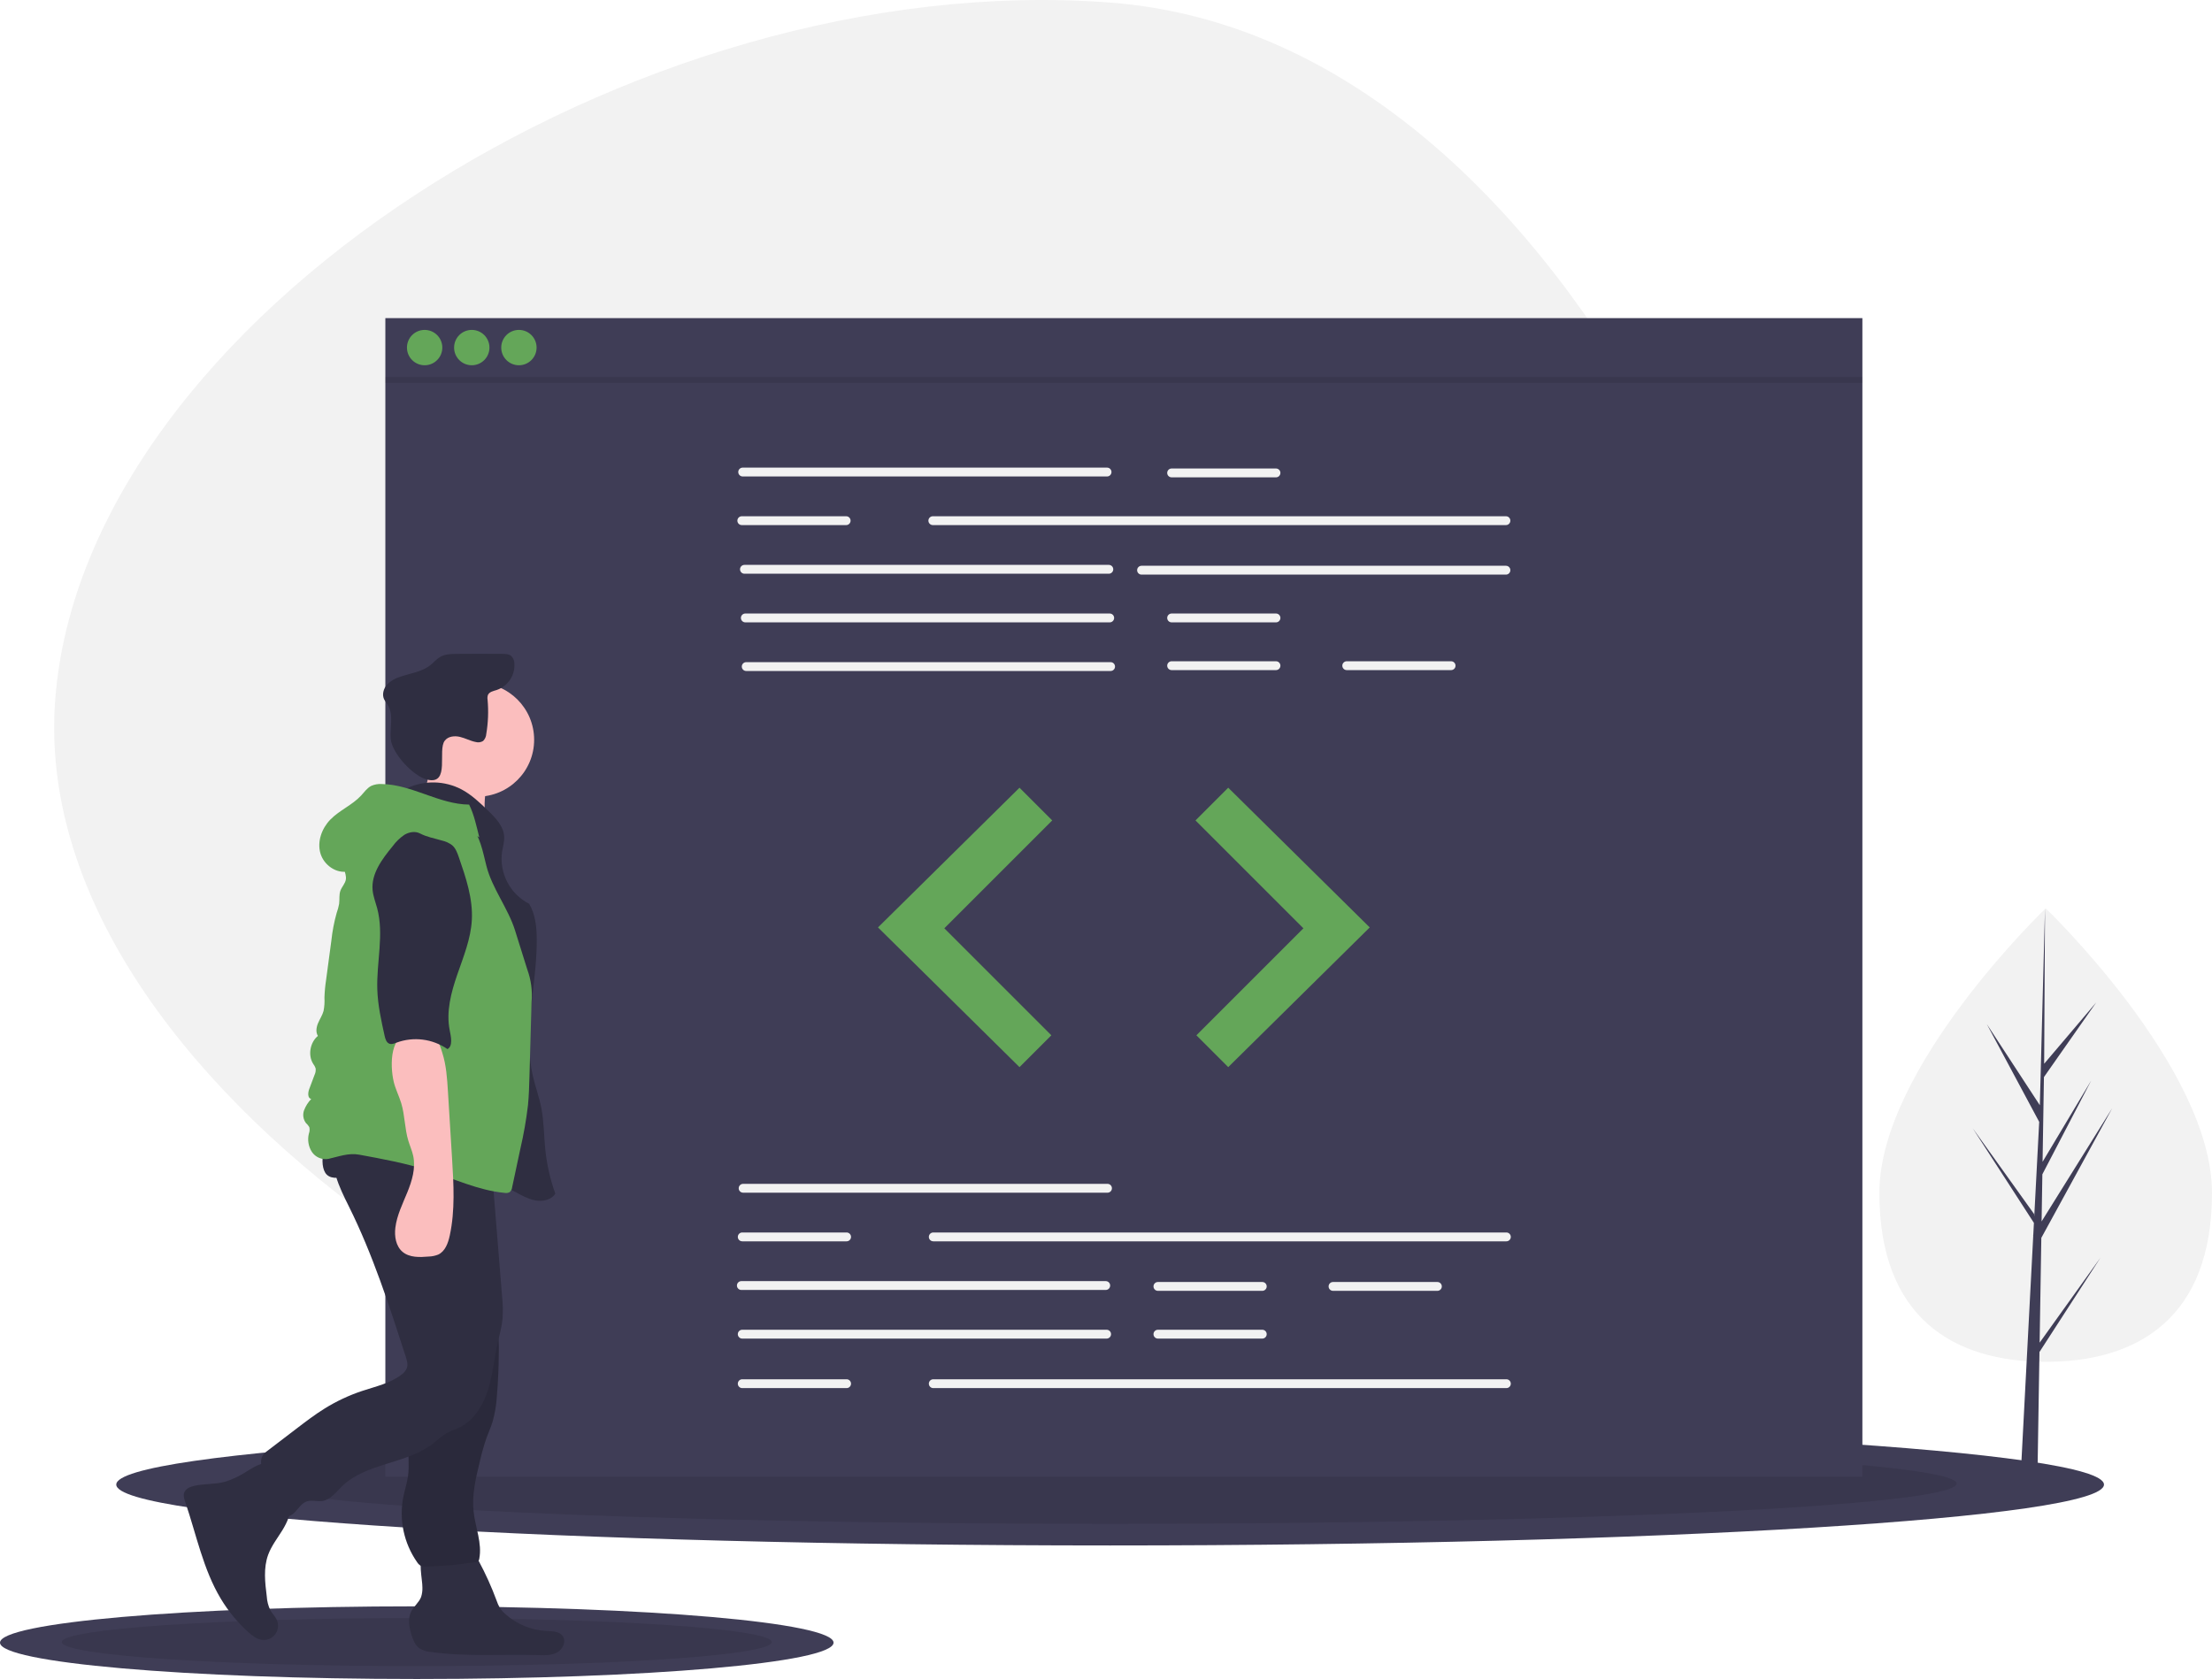
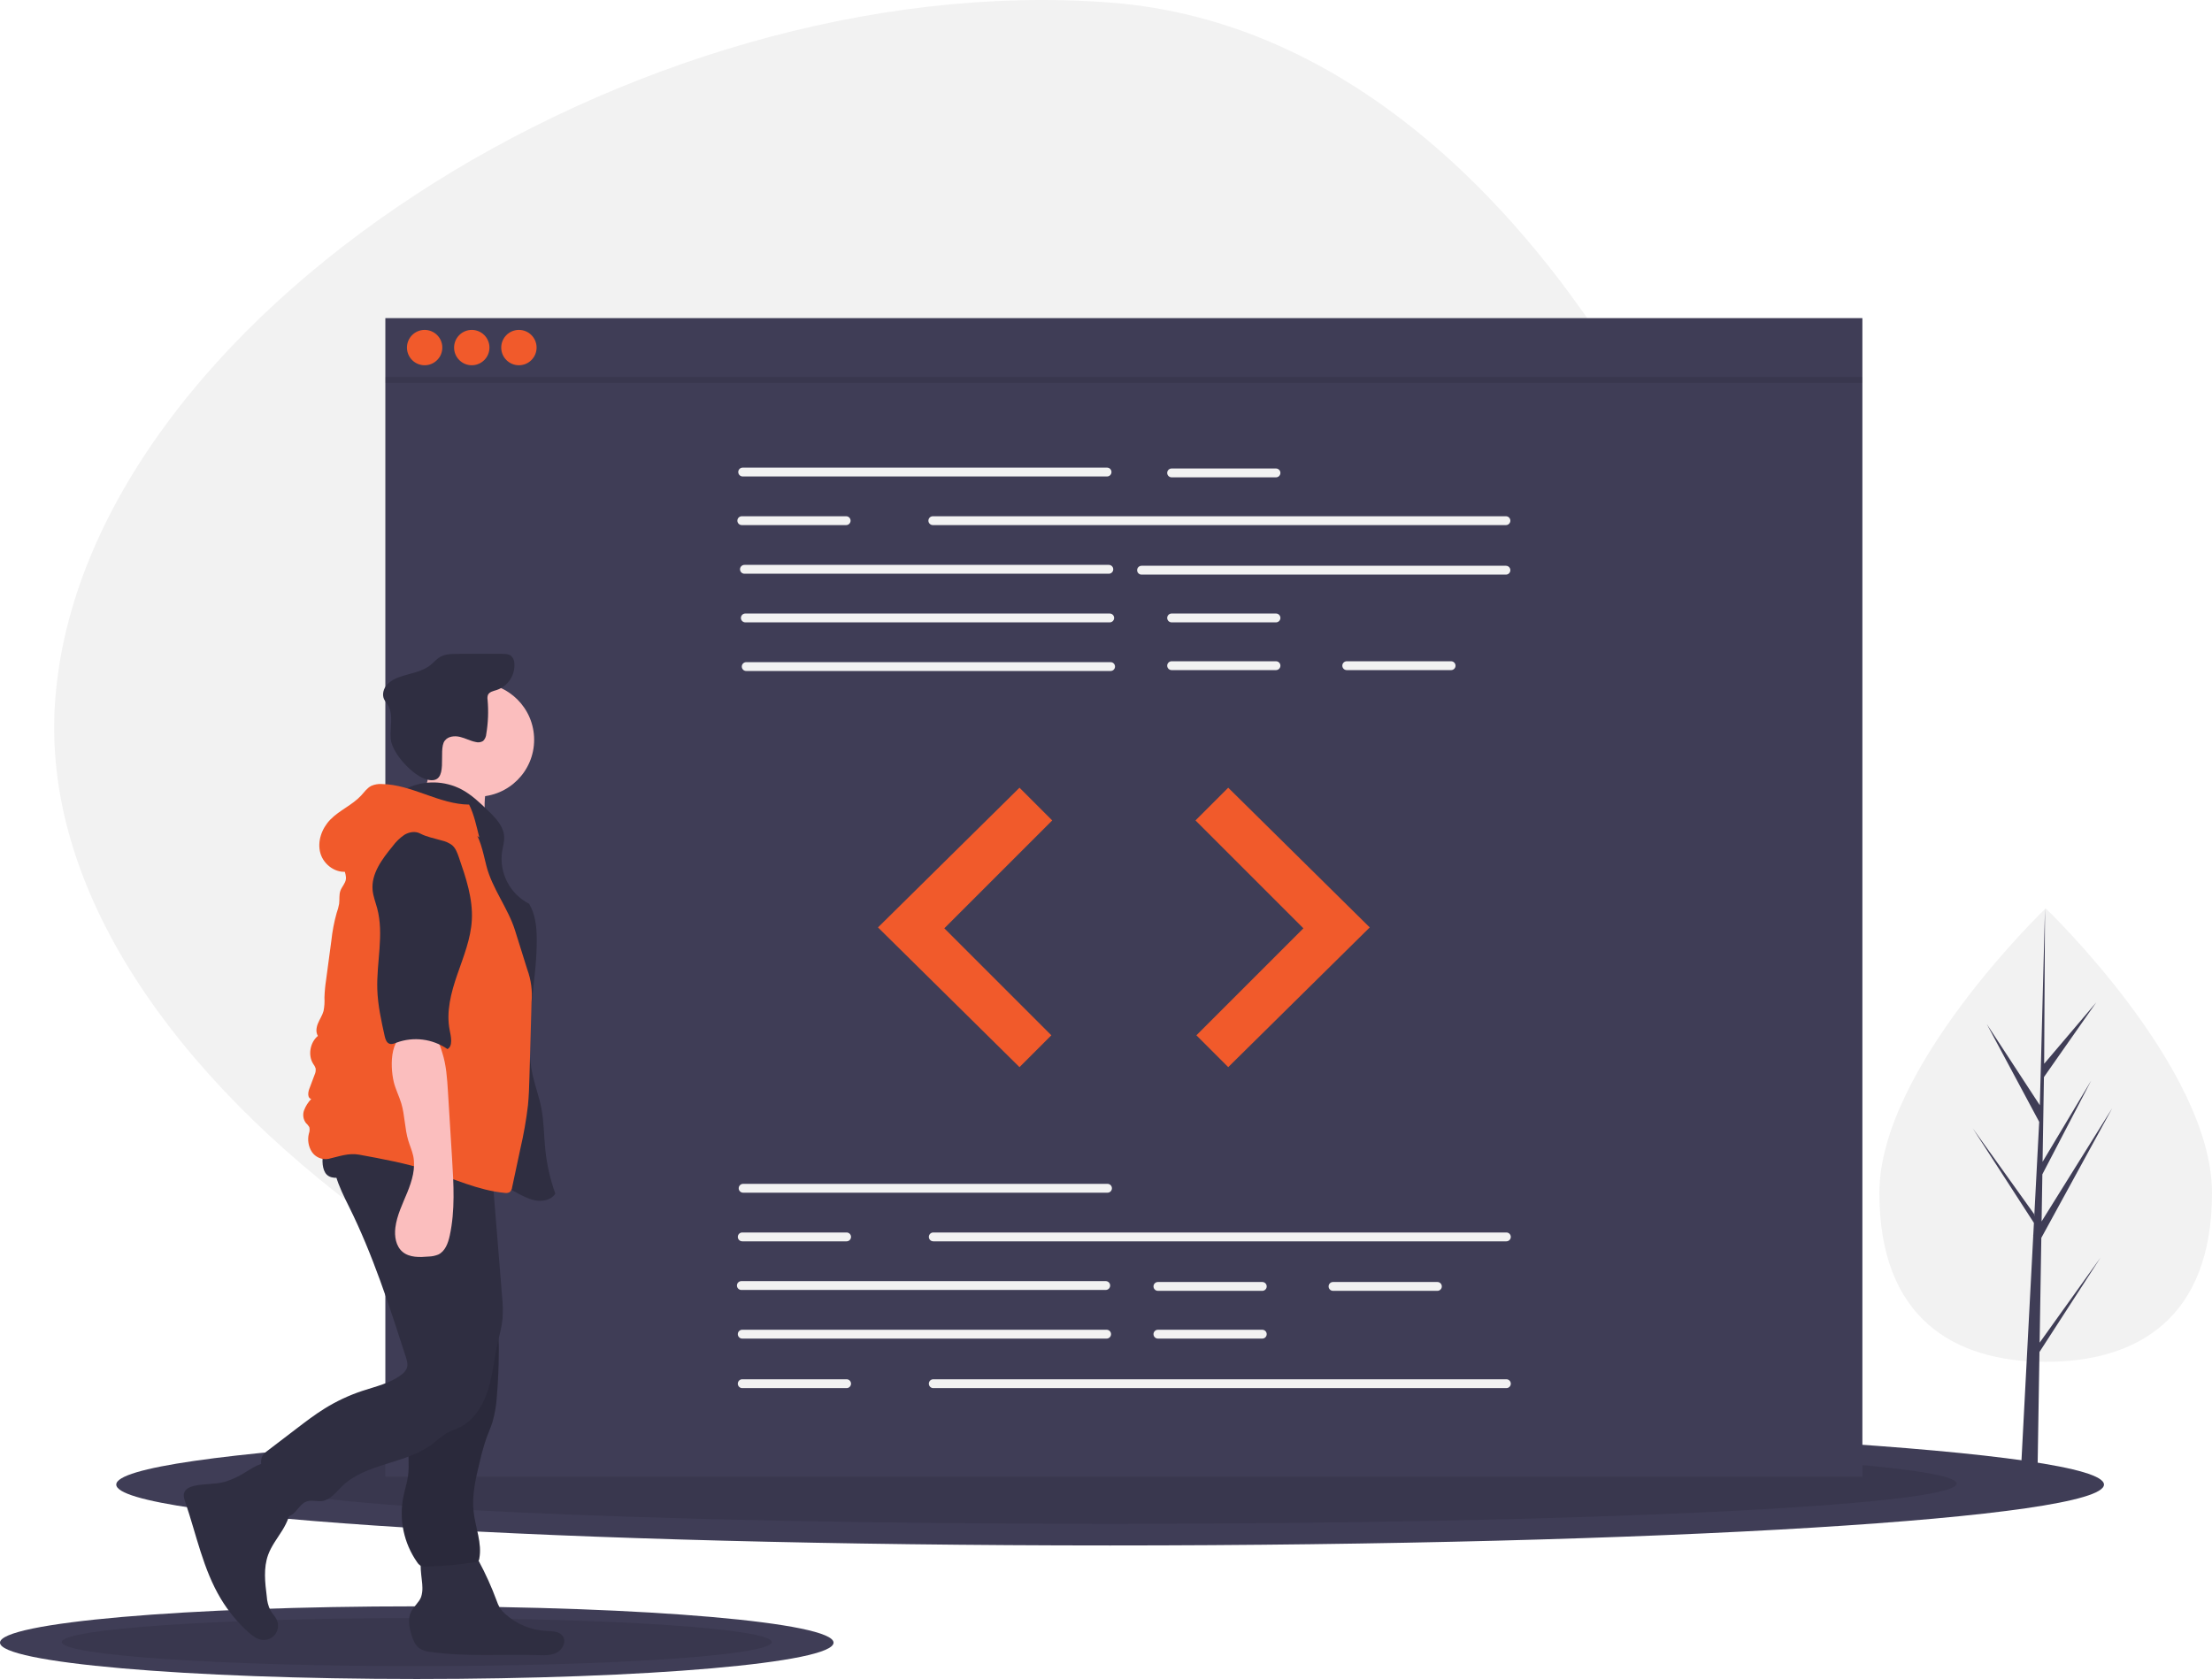
<svg xmlns="http://www.w3.org/2000/svg" id="a594ac37-6d44-4297-8862-1cbd9c01c0b7" data-name="Layer 1" width="1126.194" height="855" viewBox="0 0 1126.194 855">
  <path d="M581.768,778.438C339.369,759.991,50.297,572.172,65.014,378.781S359.7,5.358,602.099,23.805,984.031,403.667,969.314,597.058,824.166,796.885,581.768,778.438Z" transform="translate(-36.90323 -22.5)" fill="#f2f2f2" />
  <ellipse cx="565.194" cy="756" rx="506" ry="31" fill="#3f3d56" />
  <ellipse cx="565.194" cy="755.5" rx="431" ry="20.5" opacity="0.1" />
  <ellipse cx="212.194" cy="836.5" rx="212.194" ry="18.5" fill="#3f3d56" />
  <ellipse cx="212.194" cy="836.202" rx="180.742" ry="12.234" opacity="0.1" />
  <rect x="196.194" y="162" width="752" height="590" fill="#3f3d56" />
  <path d="M600.541,265.129H415.024a2.251,2.251,0,1,1,0-4.503H600.541a2.251,2.251,0,0,1,0,4.503Z" transform="translate(-36.90323 -22.5)" fill="#f2f2f2" />
  <path d="M803.62,289.895H511.835a2.251,2.251,0,0,1,0-4.503H803.62a2.251,2.251,0,1,1,0,4.503Z" transform="translate(-36.90323 -22.5)" fill="#f2f2f2" />
  <path d="M601.442,314.661H415.924a2.251,2.251,0,1,1,0-4.503H601.442a2.251,2.251,0,1,1,0,4.503Z" transform="translate(-36.90323 -22.5)" fill="#f2f2f2" />
  <path d="M803.62,315.111H618.102a2.251,2.251,0,0,1,0-4.503H803.62a2.251,2.251,0,1,1,0,4.503Z" transform="translate(-36.90323 -22.5)" fill="#f2f2f2" />
  <path d="M601.892,339.426H416.374a2.251,2.251,0,0,1,0-4.503H601.892a2.251,2.251,0,1,1,0,4.503Z" transform="translate(-36.90323 -22.5)" fill="#f2f2f2" />
  <path d="M602.342,364.192H416.825a2.251,2.251,0,0,1,0-4.503H602.342a2.251,2.251,0,1,1,0,4.503Z" transform="translate(-36.90323 -22.5)" fill="#f2f2f2" />
  <path d="M686.546,265.579H633.412a2.251,2.251,0,0,1,0-4.503h53.134a2.251,2.251,0,1,1,0,4.503Z" transform="translate(-36.90323 -22.5)" fill="#f2f2f2" />
  <path d="M686.546,339.426H633.412a2.251,2.251,0,0,1,0-4.503h53.134a2.251,2.251,0,1,1,0,4.503Z" transform="translate(-36.90323 -22.5)" fill="#f2f2f2" />
  <path d="M686.546,363.742H633.412a2.251,2.251,0,1,1,0-4.503h53.134a2.251,2.251,0,1,1,0,4.503Z" transform="translate(-36.90323 -22.5)" fill="#f2f2f2" />
  <path d="M775.702,363.742H722.569a2.251,2.251,0,0,1,0-4.503h53.134a2.251,2.251,0,1,1,0,4.503Z" transform="translate(-36.90323 -22.5)" fill="#f2f2f2" />
  <path d="M467.707,289.895H414.573a2.251,2.251,0,0,1,0-4.503h53.134a2.251,2.251,0,0,1,0,4.503Z" transform="translate(-36.90323 -22.5)" fill="#f2f2f2" />
  <path d="M600.766,629.861H415.249a2.251,2.251,0,0,1,0-4.503H600.766a2.251,2.251,0,0,1,0,4.503Z" transform="translate(-36.90323 -22.5)" fill="#f2f2f2" />
  <path d="M599.866,679.392H414.348a2.251,2.251,0,1,1,0-4.503H599.866a2.251,2.251,0,0,1,0,4.503Z" transform="translate(-36.90323 -22.5)" fill="#f2f2f2" />
  <path d="M600.316,704.158H414.798a2.251,2.251,0,1,1,0-4.503H600.316a2.251,2.251,0,1,1,0,4.503Z" transform="translate(-36.90323 -22.5)" fill="#f2f2f2" />
  <path d="M679.566,679.842H626.433a2.251,2.251,0,0,1,0-4.503h53.134a2.251,2.251,0,0,1,0,4.503Z" transform="translate(-36.90323 -22.5)" fill="#f2f2f2" />
  <path d="M679.566,704.158H626.433a2.251,2.251,0,0,1,0-4.503h53.134a2.251,2.251,0,1,1,0,4.503Z" transform="translate(-36.90323 -22.5)" fill="#f2f2f2" />
  <path d="M768.723,679.842H715.589a2.251,2.251,0,1,1,0-4.503h53.134a2.251,2.251,0,0,1,0,4.503Z" transform="translate(-36.90323 -22.5)" fill="#f2f2f2" />
  <path d="M803.845,654.626H512.06a2.251,2.251,0,0,1,0-4.503H803.845a2.251,2.251,0,0,1,0,4.503Z" transform="translate(-36.90323 -22.5)" fill="#f2f2f2" />
  <path d="M467.932,654.626H414.798a2.251,2.251,0,0,1,0-4.503H467.932a2.251,2.251,0,0,1,0,4.503Z" transform="translate(-36.90323 -22.5)" fill="#f2f2f2" />
  <path d="M803.845,729.374H512.06a2.251,2.251,0,1,1,0-4.503H803.845a2.251,2.251,0,0,1,0,4.503Z" transform="translate(-36.90323 -22.5)" fill="#f2f2f2" />
  <path d="M467.932,729.374H414.798a2.251,2.251,0,1,1,0-4.503H467.932a2.251,2.251,0,1,1,0,4.503Z" transform="translate(-36.90323 -22.5)" fill="#f2f2f2" />
-   <polygon points="519.06 401.13 447.014 472.275 519.06 543.42 535.27 527.21 480.786 472.725 535.72 417.79 519.06 401.13" fill="#64a659" />
-   <polygon points="625.327 401.13 697.373 472.275 625.327 543.42 609.117 527.21 663.602 472.725 608.667 417.79 625.327 401.13" fill="#64a659" />
-   <circle cx="216.194" cy="177" r="9" fill="#64a659" />
-   <circle cx="240.194" cy="177" r="9" fill="#64a659" />
-   <circle cx="264.194" cy="177" r="9" fill="#64a659" />
+   <polygon points="519.06 401.13 447.014 472.275 519.06 543.42 535.27 527.21 480.786 472.725 535.72 417.79 519.06 401.13" fill="#F15A2B" />
+   <polygon points="625.327 401.13 697.373 472.275 625.327 543.42 609.117 527.21 663.602 472.725 608.667 417.79 625.327 401.13" fill="#F15A2B" />
+   <circle cx="216.194" cy="177" r="9" fill="#F15A2B" />
+   <circle cx="240.194" cy="177" r="9" fill="#F15A2B" />
+   <circle cx="264.194" cy="177" r="9" fill="#F15A2B" />
  <rect x="196.194" y="192" width="752" height="3" opacity="0.1" />
  <path d="M1163.097,629.954c0,63.771-37.911,86.038-84.676,86.038s-84.676-22.266-84.676-86.038,84.676-144.898,84.676-144.898S1163.097,566.182,1163.097,629.954Z" transform="translate(-36.90323 -22.5)" fill="#f2f2f2" />
  <polygon points="1038.433 683.736 1039.3 630.365 1075.391 564.338 1039.436 621.993 1039.826 597.995 1064.699 550.226 1039.929 591.645 1039.929 591.645 1040.63 548.484 1067.265 510.453 1040.74 541.697 1041.178 462.556 1038.425 567.325 1038.651 563.003 1011.571 521.552 1038.217 571.3 1035.694 619.503 1035.619 618.223 1004.4 574.602 1035.524 622.743 1035.209 628.771 1035.152 628.862 1035.178 629.357 1028.776 751.653 1037.329 751.653 1038.355 688.485 1069.404 640.461 1038.433 683.736" fill="#3f3d56" />
  <path d="M159.525,773.591a43.126,43.126,0,0,1-8.178,3.503c-5.079,1.387-10.507.878-15.637,2.063-2.1.485-4.386,1.499-5.054,3.549-.49,1.503.043,3.127.553,4.623,5.669,16.62,9.085,34.266,18.125,49.321a74.641,74.641,0,0,0,13.993,16.988c2.055,1.852,4.384,3.664,7.135,3.955a7.248,7.248,0,0,0,7.371-10.182c-.811-1.801-2.317-3.196-3.289-4.916a18.757,18.757,0,0,1-1.819-6.991c-.893-7.108-1.754-14.538.709-21.265,1.652-4.512,4.682-8.359,7.206-12.447s4.622-8.772,4.06-13.544c-.383-3.257-1.972-6.237-3.65-9.054-1.681-2.823-5.005-10.408-8.383-11.35C169.16,766.864,162.583,772.024,159.525,773.591Z" transform="translate(-36.90323 -22.5)" fill="#2f2e41" />
  <path d="M251.96,831a14.019,14.019,0,0,1-.663,4.745c-1.058,2.793-3.681,4.706-5.036,7.367-1.885,3.701-1.031,8.174.218,12.135.783,2.483,1.81,5.067,3.912,6.603a12.893,12.893,0,0,0,5.954,1.907c18.036,2.496,36.358,1.064,54.559,1.587,3.317.095,6.829.211,9.725-1.41s4.686-5.697,2.717-8.368c-1.769-2.399-5.265-2.376-8.242-2.518a33.912,33.912,0,0,1-20.913-8.615,15.112,15.112,0,0,1-2.933-3.377,20.753,20.753,0,0,1-1.534-3.518,156.799,156.799,0,0,0-9.084-20.119c-.979-1.815-2.087-3.705-3.906-4.676a10.323,10.323,0,0,0-4.239-.926c-4.536-.294-16.283-1.838-19.791,1.69C249.461,816.768,252.032,826.86,251.96,831Z" transform="translate(-36.90323 -22.5)" fill="#2f2e41" />
  <circle cx="242.971" cy="376.72" r="28.975" fill="#fbbebe" />
  <path d="M253.709,423.146c-1.723,4.614-4.647,8.947-8.9,11.43l40.075,8.175a42.453,42.453,0,0,1-.562-17.869,10.3,10.3,0,0,0,.24-4.409c-.754-2.907-4.026-4.307-6.955-4.974-7.314-1.667-13.782-2.561-20.579-5.792C254.95,413.263,255.241,419.045,253.709,423.146Z" transform="translate(-36.90323 -22.5)" fill="#fbbebe" />
  <path d="M244.474,423.727a31.338,31.338,0,0,1,27.313.714c5.138,2.707,9.392,6.794,13.572,10.826,3.853,3.717,7.962,7.972,8.236,13.319.132,2.59-.676,5.123-1.084,7.684a25.766,25.766,0,0,0,13.78,26.469c3.184,5.303,3.841,11.729,3.889,17.914.185,23.436-7.209,47.161-1.93,69.995,1.239,5.361,3.162,10.554,4.232,15.951,1.387,6.991,1.318,14.18,2.044,21.27a95.266,95.266,0,0,0,5.113,22.495c-1.744,2.774-5.374,3.837-8.642,3.613s-6.325-1.643-9.242-3.136c-14.123-7.227-27.059-16.757-41.687-22.9-9.678-4.064-19.987-6.595-29.376-11.288s-18.12-12.142-20.99-22.238c-1.241-4.365-1.318-8.965-1.385-13.503-.285-19.114-.55-38.436,3.61-57.094,3.669-16.454,10.741-32.194,12.284-48.981.502-5.464.513-11.314,3.566-15.873C232.091,432.52,241.409,430.851,244.474,423.727Z" transform="translate(-36.90323 -22.5)" fill="#2f2e41" />
  <path d="M263.395,399.629c1.707-2.227,5-2.531,7.728-1.872s5.243,2.064,7.997,2.599a4.675,4.675,0,0,0,3.743-.526,5.444,5.444,0,0,0,1.615-3.57,68.163,68.163,0,0,0,.671-17.38,5.147,5.147,0,0,1,.159-2.437c.682-1.643,2.763-2.035,4.462-2.562a13.316,13.316,0,0,0,9.013-13.633,5.421,5.421,0,0,0-1.657-3.741c-1.175-.958-2.82-1.016-4.336-1.029q-11.683-.094-23.367.006c-2.883.025-5.91.096-8.409,1.533-1.848,1.063-3.222,2.773-4.88,4.112-4.326,3.491-10.178,4.201-15.441,5.991a15.308,15.308,0,0,0-6.768,4.036c-1.75,2-2.592,4.973-1.493,7.393a26.252,26.252,0,0,0,1.887,2.904c3.105,4.964,1.038,11.403,1.501,17.24.579,7.288,11.365,19.112,18.679,20.836C266.308,422.311,259.486,404.414,263.395,399.629Z" transform="translate(-36.90323 -22.5)" fill="#2f2e41" />
  <path d="M247.037,719.183c.745,5.322,1.701,10.662,1.445,16.029-.357,7.494-3.059,14.714-3.559,22.199-.373,5.591.49,11.242-.287,16.791-.497,3.553-1.656,6.978-2.373,10.494a43.395,43.395,0,0,0,6.973,33.265,5.448,5.448,0,0,0,2.023,1.961,5.714,5.714,0,0,0,2.508.332,179.947,179.947,0,0,0,25.17-2.287,2.414,2.414,0,0,0,1.616-.713,2.266,2.266,0,0,0,.351-.954c1.544-7.936-1.977-15.893-2.872-23.928-.956-8.58,1.103-17.177,3.146-25.565a113.548,113.548,0,0,1,3.467-12.228c.988-2.697,2.181-5.321,3.037-8.063a61.46,61.46,0,0,0,2.202-13.203q.892-10.575.945-21.199a88.958,88.958,0,0,0-1.665-20.01c-1.878-8.338-5.724-16.081-9.536-23.73a15.029,15.029,0,0,0-5.618,2.67,125.38,125.38,0,0,1-15.35,8.481c-3.567,1.657-10.522,2.833-12.786,6.286-2.232,3.405-.792,10.351-.621,14.106Q245.694,709.584,247.037,719.183Z" transform="translate(-36.90323 -22.5)" fill="#2f2e41" />
  <path d="M247.037,719.183c.745,5.322,1.701,10.662,1.445,16.029-.357,7.494-3.059,14.714-3.559,22.199-.373,5.591.49,11.242-.287,16.791-.497,3.553-1.656,6.978-2.373,10.494a43.395,43.395,0,0,0,6.973,33.265,5.448,5.448,0,0,0,2.023,1.961,5.714,5.714,0,0,0,2.508.332,179.947,179.947,0,0,0,25.17-2.287,2.414,2.414,0,0,0,1.616-.713,2.266,2.266,0,0,0,.351-.954c1.544-7.936-1.977-15.893-2.872-23.928-.956-8.58,1.103-17.177,3.146-25.565a113.548,113.548,0,0,1,3.467-12.228c.988-2.697,2.181-5.321,3.037-8.063a61.46,61.46,0,0,0,2.202-13.203q.892-10.575.945-21.199a88.958,88.958,0,0,0-1.665-20.01c-1.878-8.338-5.724-16.081-9.536-23.73a15.029,15.029,0,0,0-5.618,2.67,125.38,125.38,0,0,1-15.35,8.481c-3.567,1.657-10.522,2.833-12.786,6.286-2.232,3.405-.792,10.351-.621,14.106Q245.694,709.584,247.037,719.183Z" transform="translate(-36.90323 -22.5)" opacity="0.1" />
  <path d="M207.864,605.518c-3.848,10.359,1.808,21.554,6.722,31.452,12.106,24.386,20.513,50.407,28.874,76.317.626,1.941,1.252,4.058.554,5.974a7.825,7.825,0,0,1-2.822,3.347c-5.765,4.379-13.107,5.939-19.975,8.23a90.184,90.184,0,0,0-18.943,8.88c-4.977,3.084-9.639,6.644-14.292,10.197l-14.812,11.312a9.903,9.903,0,0,0-2.476,2.397c-1.429,2.241-.843,5.167-.132,7.728a131.432,131.432,0,0,0,7.252,19.792,6.911,6.911,0,0,0,2.63,3.447c2.312,1.242,5.14-.405,6.905-2.347s3.292-4.359,5.781-5.193c2.486-.833,5.222.176,7.818-.189,4.199-.589,6.986-4.457,10.013-7.426,12.365-12.131,33.01-11.251,46.612-21.977a59.228,59.228,0,0,1,6.231-4.868c2.3-1.359,4.907-2.105,7.293-3.307,7.257-3.654,11.819-11.209,14.262-18.957s3.141-15.928,4.897-23.861c.908-4.101,2.103-8.158,2.507-12.338a66.094,66.094,0,0,0-.253-11.666L287.604,621.748c-.4-4.943-.8-9.892-1.576-14.791-14.577.521-29.143,1.108-43.728,1.28C230.695,608.374,218.876,609.186,207.864,605.518Z" transform="translate(-36.90323 -22.5)" fill="#2f2e41" />
  <path d="M202.506,619.721c1.977,3.18,6.79,3.114,10.104,1.371s5.889-4.673,9.211-6.401c4.464-2.323,9.746-2.235,14.776-2.093,7.964.225,16.025.464,23.687,2.647,7.925,2.257,15.64,6.603,23.834,5.736,1.426-.151,2.985-.56,3.761-1.766a5.544,5.544,0,0,0,.62-2.836l.268-7.159a6.464,6.464,0,0,0-.57-3.625,6.082,6.082,0,0,0-2.716-2.079c-11.663-5.646-24.965-6.697-37.915-7.141q-9.875-.338-19.757-.278c-5.591.034-12.303-.775-17.739.719C202.774,598.82,198.805,613.769,202.506,619.721Z" transform="translate(-36.90323 -22.5)" fill="#2f2e41" />
-   <path d="M275.742,432.226c-15.282-.135-29.131-10.223-44.412-10.468a11.514,11.514,0,0,0-5.393.93c-2.129,1.073-3.529,3.147-5.147,4.898-4.518,4.893-11.061,7.505-15.703,12.281-4.352,4.478-6.773,11.15-5.055,17.153s8.204,10.608,14.279,9.165A36.801,36.801,0,0,1,228.65,446.706a72.887,72.887,0,0,1,11.205-5.882c6.868-3.112,14.548-6.283,21.718-3.95a30.638,30.638,0,0,1,7.409,4.04l11.954,8.03C279.543,443.45,278.29,437.288,275.742,432.226Z" transform="translate(-36.90323 -22.5)" fill="#64a659" />
-   <path d="M212.552,460.874c-2.029,2.532.894,6.2.447,9.413-.297,2.135-2.054,3.765-2.786,5.793-.758,2.1-.356,4.427-.643,6.641a28.489,28.489,0,0,1-1.275,4.73,84.975,84.975,0,0,0-2.686,14.026l-2.675,19.976a75.681,75.681,0,0,0-.846,9.078,27.107,27.107,0,0,1-.452,6.787c-.592,2.183-1.904,4.093-2.786,6.175s-1.291,4.602-.099,6.524c-3.991,3.325-5.178,9.854-2.387,14.235a7.899,7.899,0,0,1,1.23,2.265,5.82,5.82,0,0,1-.542,3.34l-2.705,7.207c-.692,1.845-.911,4.653,1.014,5.074a17.006,17.006,0,0,0-3.651,5.767,6.866,6.866,0,0,0,.972,6.506,8.289,8.289,0,0,1,1.694,2.056,5.473,5.473,0,0,1-.196,3.243,11.906,11.906,0,0,0,1.473,9.333,8.371,8.371,0,0,0,8.418,3.609c5.41-1.22,10.272-3.147,15.728-2.146,11.746,2.155,23.53,4.32,34.906,7.952,12.984,4.145,25.556,10.224,39.126,11.5a3.798,3.798,0,0,0,2.617-.407,3.931,3.931,0,0,0,1.21-2.488q2.097-9.832,4.194-19.665a202.363,202.363,0,0,0,3.855-22.028c.477-4.781.614-9.589.749-14.392l1.081-38.231a38.197,38.197,0,0,0-2.2-16.62l-6.217-19.848c-3.548-11.327-11.688-21.371-14.586-32.882-1.834-7.285-3.189-15.103-8.108-20.781-7.012-8.095-19.145-9.354-29.764-7.962-4.797.629-9.636,1.714-13.785,4.202-4.798,2.877-8.333,7.409-11.753,11.836C218.305,454.343,215.436,457.276,212.552,460.874Z" transform="translate(-36.90323 -22.5)" fill="#64a659" />
+   <path d="M275.742,432.226c-15.282-.135-29.131-10.223-44.412-10.468a11.514,11.514,0,0,0-5.393.93c-2.129,1.073-3.529,3.147-5.147,4.898-4.518,4.893-11.061,7.505-15.703,12.281-4.352,4.478-6.773,11.15-5.055,17.153s8.204,10.608,14.279,9.165A36.801,36.801,0,0,1,228.65,446.706a72.887,72.887,0,0,1,11.205-5.882c6.868-3.112,14.548-6.283,21.718-3.95a30.638,30.638,0,0,1,7.409,4.04l11.954,8.03C279.543,443.45,278.29,437.288,275.742,432.226Z" transform="translate(-36.90323 -22.5)" fill="#F15A2B" />
+   <path d="M212.552,460.874c-2.029,2.532.894,6.2.447,9.413-.297,2.135-2.054,3.765-2.786,5.793-.758,2.1-.356,4.427-.643,6.641a28.489,28.489,0,0,1-1.275,4.73,84.975,84.975,0,0,0-2.686,14.026l-2.675,19.976a75.681,75.681,0,0,0-.846,9.078,27.107,27.107,0,0,1-.452,6.787c-.592,2.183-1.904,4.093-2.786,6.175s-1.291,4.602-.099,6.524c-3.991,3.325-5.178,9.854-2.387,14.235a7.899,7.899,0,0,1,1.23,2.265,5.82,5.82,0,0,1-.542,3.34l-2.705,7.207c-.692,1.845-.911,4.653,1.014,5.074a17.006,17.006,0,0,0-3.651,5.767,6.866,6.866,0,0,0,.972,6.506,8.289,8.289,0,0,1,1.694,2.056,5.473,5.473,0,0,1-.196,3.243,11.906,11.906,0,0,0,1.473,9.333,8.371,8.371,0,0,0,8.418,3.609c5.41-1.22,10.272-3.147,15.728-2.146,11.746,2.155,23.53,4.32,34.906,7.952,12.984,4.145,25.556,10.224,39.126,11.5a3.798,3.798,0,0,0,2.617-.407,3.931,3.931,0,0,0,1.21-2.488q2.097-9.832,4.194-19.665a202.363,202.363,0,0,0,3.855-22.028c.477-4.781.614-9.589.749-14.392l1.081-38.231a38.197,38.197,0,0,0-2.2-16.62l-6.217-19.848c-3.548-11.327-11.688-21.371-14.586-32.882-1.834-7.285-3.189-15.103-8.108-20.781-7.012-8.095-19.145-9.354-29.764-7.962-4.797.629-9.636,1.714-13.785,4.202-4.798,2.877-8.333,7.409-11.753,11.836C218.305,454.343,215.436,457.276,212.552,460.874Z" transform="translate(-36.90323 -22.5)" fill="#F15A2B" />
  <path d="M237.347,573.323c.875,3.773,2.712,7.251,3.837,10.957,1.884,6.209,1.724,12.896,3.605,19.106.789,2.606,1.933,5.109,2.5,7.773,1.321,6.211-.608,12.636-3.003,18.516s-5.313,11.678-6.091,17.98c-.548,4.438.239,9.45,3.66,12.331,3.552,2.99,8.713,2.788,13.339,2.39a14.016,14.016,0,0,0,4.841-1.008c3.538-1.674,5.028-5.86,5.855-9.685,2.771-12.819,1.98-26.106,1.174-39.197l-2.106-34.234c-.405-6.591-.84-13.318-2.871-19.646-.739-2.302-2.026-6.954-4.129-8.424-2.083-1.456-8.03-1.521-10.609-1.642C235.251,547.97,235.387,564.856,237.347,573.323Z" transform="translate(-36.90323 -22.5)" fill="#fbbebe" />
  <path d="M250.751,446.923c-2.471-1.294-5.584-.736-7.972.704a24.568,24.568,0,0,0-5.972,5.798c-5.339,6.517-10.991,13.995-10.199,22.382.297,3.145,1.501,6.121,2.317,9.172,3.579,13.38-.379,27.53.075,41.373.262,7.999,2.003,15.866,3.736,23.679.354,1.595.92,3.44,2.463,3.977,1.159.403,2.41-.115,3.557-.551A28.371,28.371,0,0,1,264.721,556.731c2.865-1.529,1.791-6.363,1.149-9.546-1.908-9.458.682-19.214,3.828-28.335s6.911-18.23,7.432-27.865c.591-10.916-3.029-21.571-6.6-31.903-.779-2.255-1.631-4.62-3.439-6.178a13.665,13.665,0,0,0-5.203-2.377C258.096,449.406,254.255,448.758,250.751,446.923Z" transform="translate(-36.90323 -22.5)" fill="#2f2e41" />
</svg>
